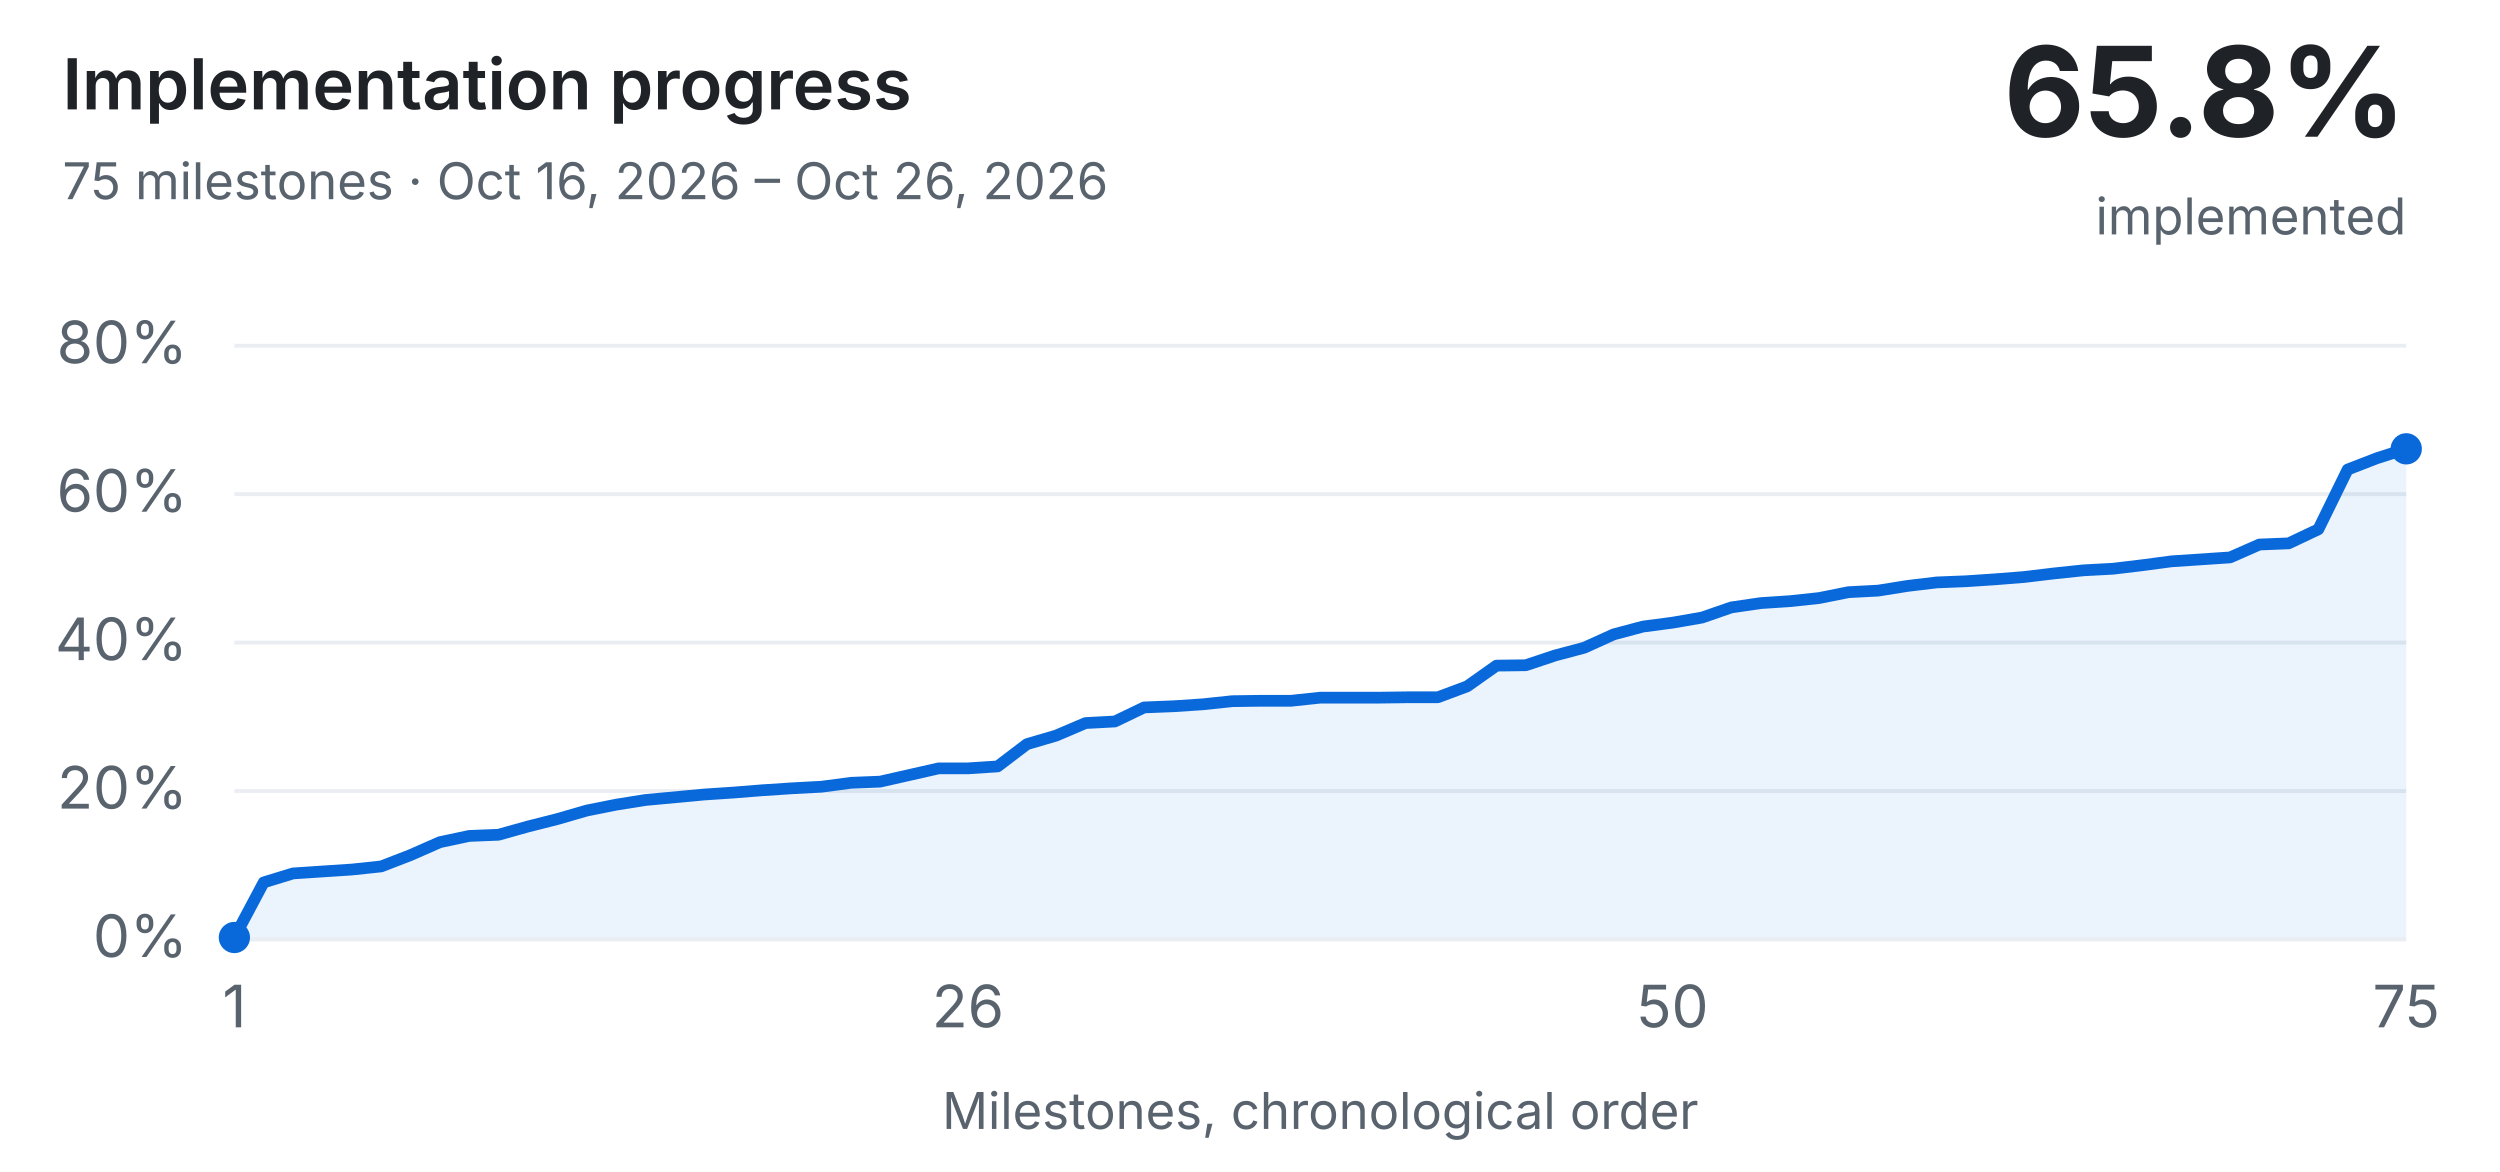
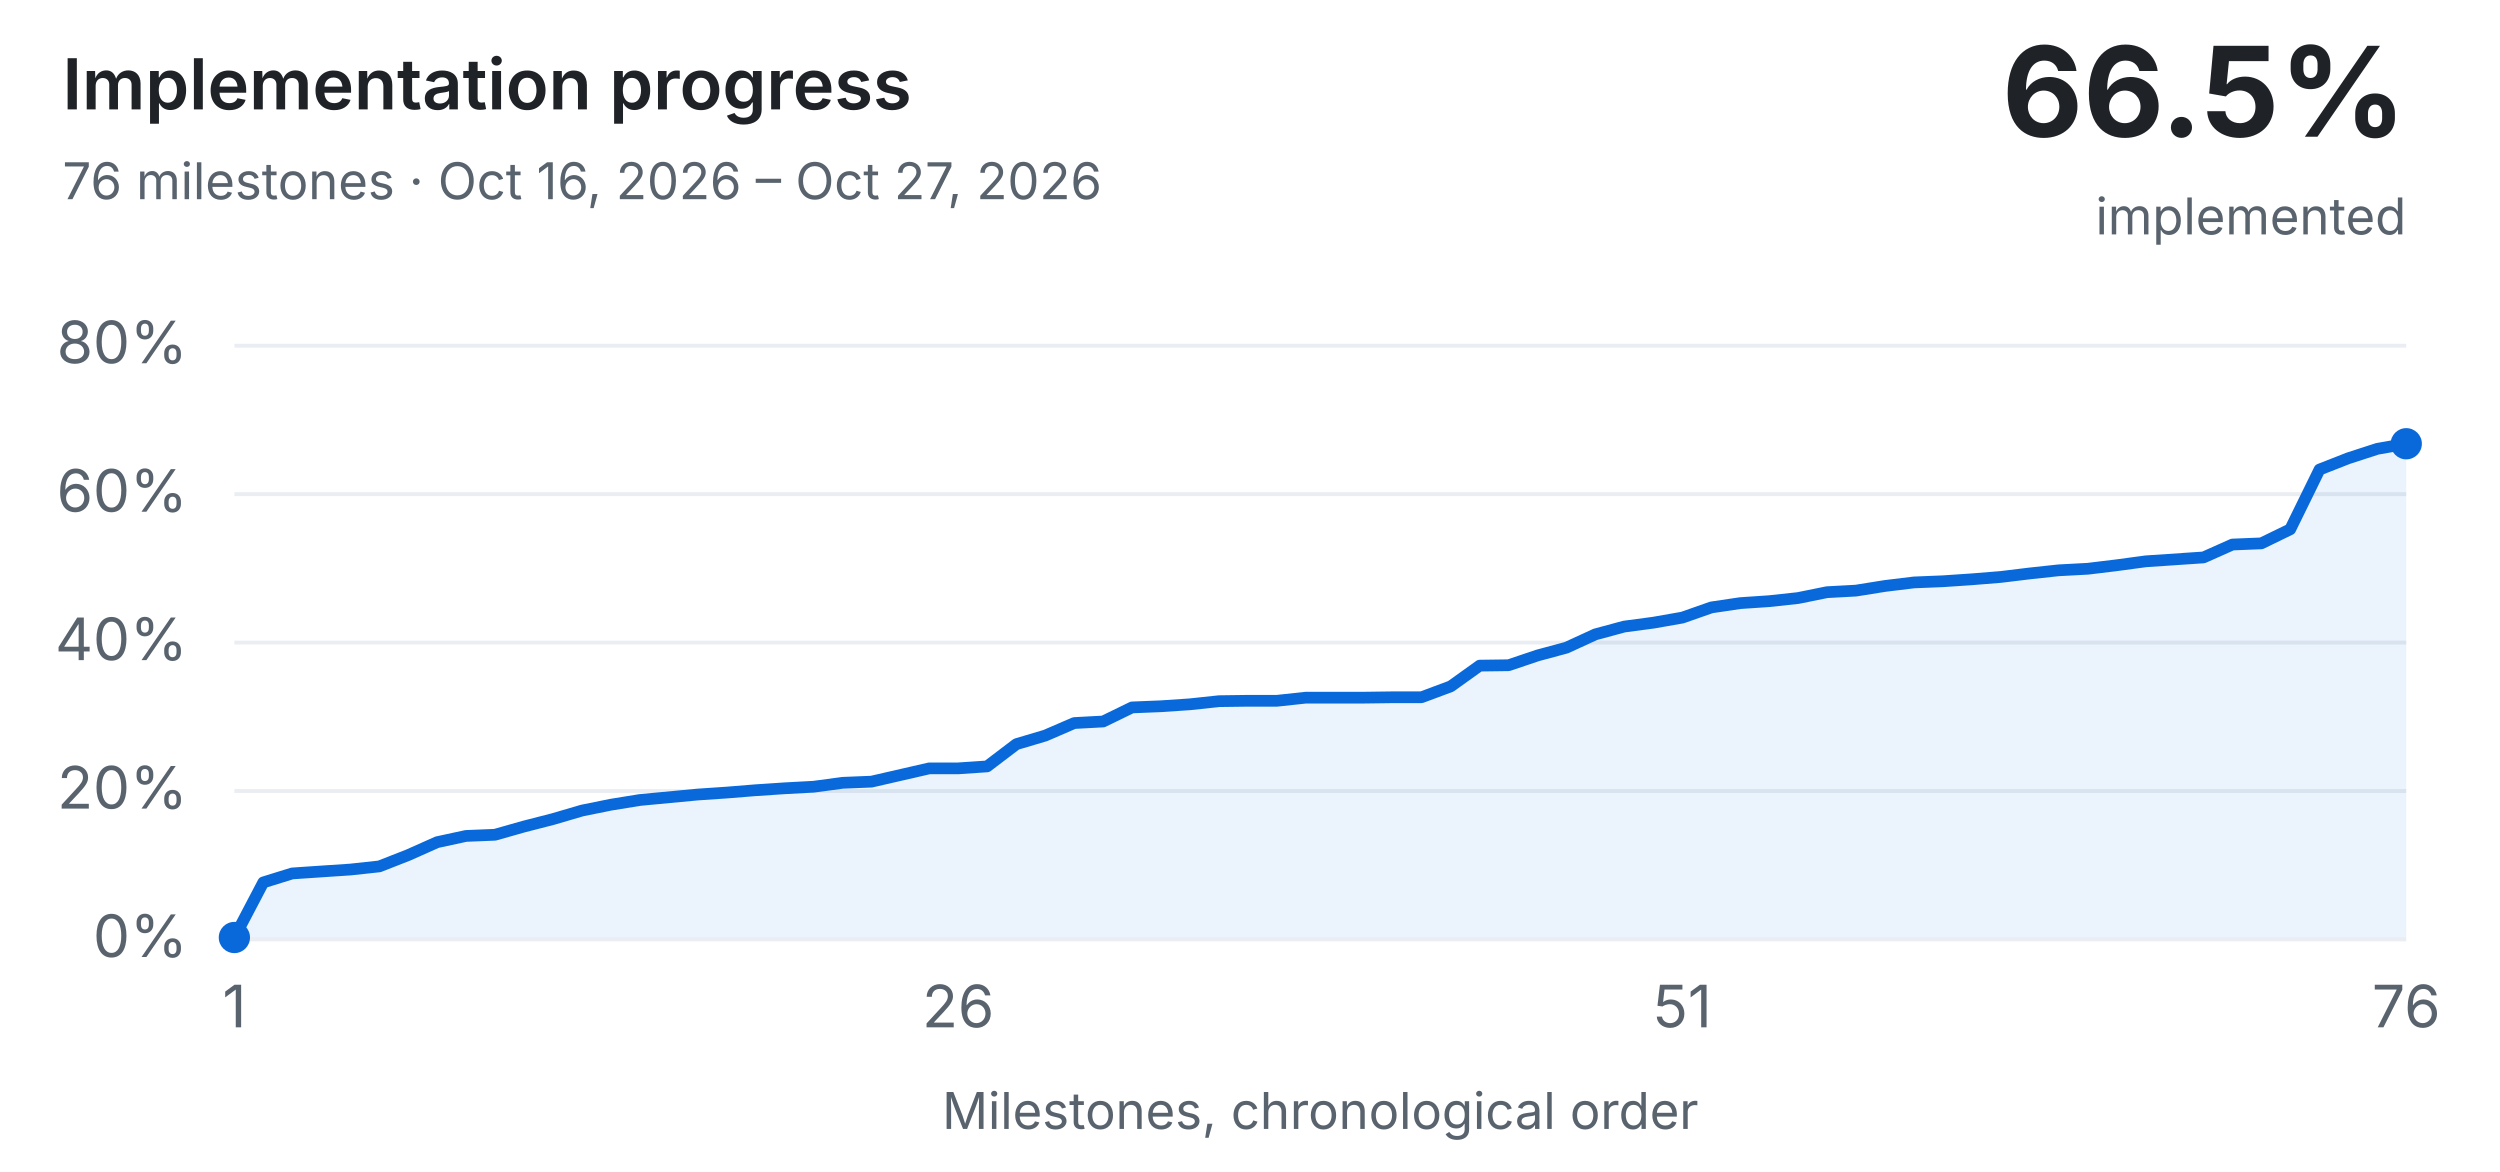
<svg xmlns="http://www.w3.org/2000/svg" width="640" height="300" viewBox="0 0 640 300" role="img" aria-labelledby="history-title history-description">
  <style>text{font:13px system-ui,-apple-system,Segoe UI,sans-serif;fill:#1f2328}.dim{fill:#59636e}.bg{fill:#eaeef2}.done{fill:#1a7f37}.part{fill:#d4a72c}.unchecked{fill:#0969da}@media (prefers-color-scheme:dark){text{fill:#e6edf3}.dim{fill:#9198a1}.bg{fill:#30363d}.done{fill:#3fb950}}</style>
  <style>
  .history-heading{font-size:18px;font-weight:600}
  .history-value{font-size:32px;font-weight:650}
  .history-axis{font-size:15px}
  .history-line{fill:none;stroke:#0969da;stroke-width:3;stroke-linecap:round;stroke-linejoin:round}
  .history-point,.history-area{fill:#0969da}
  .history-area{fill-opacity:.08}
  @media (prefers-color-scheme:dark){.history-line{stroke:#58a6ff}.history-point,.history-area{fill:#58a6ff}}
</style>
  <text class="history-heading" x="16" y="28">Implementation progress</text>
-   <text class="dim" x="16" y="51">75 milestones · Oct 16, 2026 – Oct 26, 2026</text>
-   <text class="history-value" x="616" y="35" text-anchor="end">65.8%</text>
+   <text class="dim" x="16" y="51">76 milestones · Oct 16, 2026 – Oct 27, 2026</text>
+   <text class="history-value" x="616" y="35" text-anchor="end">66.5%</text>
  <text class="dim" x="616" y="60" text-anchor="end">implemented</text>
  <rect class="bg" x="60" y="240.0" width="556" height="1" />
  <text class="dim history-axis" x="48" y="245.0" text-anchor="end">0%</text>
  <rect class="bg" x="60" y="202.0" width="556" height="1" />
  <text class="dim history-axis" x="48" y="207.0" text-anchor="end">20%</text>
  <rect class="bg" x="60" y="164.0" width="556" height="1" />
  <text class="dim history-axis" x="48" y="169.0" text-anchor="end">40%</text>
  <rect class="bg" x="60" y="126.0" width="556" height="1" />
  <text class="dim history-axis" x="48" y="131.0" text-anchor="end">60%</text>
  <rect class="bg" x="60" y="88.0" width="556" height="1" />
  <text class="dim history-axis" x="48" y="93.0" text-anchor="end">80%</text>
-   <polygon class="history-area" points="60.0,240 60.0,240.0 67.5,225.9 75.0,223.6 82.5,223.1 90.1,222.6 97.6,221.8 105.1,218.9 112.6,215.6 120.1,214.0 127.6,213.7 135.1,211.6 142.6,209.7 150.2,207.5 157.7,206.0 165.2,204.8 172.7,204.1 180.2,203.4 187.7,202.9 195.2,202.3 202.8,201.8 210.3,201.4 217.8,200.4 225.3,200.1 232.8,198.4 240.3,196.7 247.8,196.7 255.4,196.2 262.9,190.5 270.4,188.3 277.9,185.1 285.4,184.7 292.9,181.1 300.4,180.8 307.9,180.3 315.5,179.5 323.0,179.4 330.5,179.4 338.0,178.6 345.5,178.6 353.0,178.6 360.5,178.5 368.1,178.5 375.6,175.7 383.1,170.4 390.6,170.3 398.1,167.8 405.6,165.8 413.1,162.4 420.6,160.4 428.2,159.4 435.7,158.1 443.2,155.5 450.7,154.4 458.2,153.9 465.7,153.1 473.2,151.6 480.8,151.2 488.3,150.0 495.8,149.1 503.3,148.8 510.8,148.3 518.3,147.7 525.8,146.8 533.4,146.0 540.9,145.6 548.4,144.7 555.9,143.7 563.4,143.2 570.9,142.7 578.4,139.4 585.9,139.1 593.5,135.5 601.0,120.2 608.5,117.3 616.0,114.9 616.0,240" />
-   <polyline class="history-line" points="60.0,240.0 67.5,225.9 75.0,223.6 82.5,223.1 90.1,222.6 97.6,221.8 105.1,218.9 112.6,215.6 120.1,214.0 127.6,213.7 135.1,211.6 142.6,209.7 150.2,207.5 157.7,206.0 165.2,204.8 172.7,204.1 180.2,203.4 187.7,202.9 195.2,202.3 202.8,201.8 210.3,201.4 217.8,200.4 225.3,200.1 232.8,198.4 240.3,196.7 247.8,196.7 255.4,196.2 262.9,190.5 270.4,188.3 277.9,185.1 285.4,184.7 292.9,181.1 300.4,180.8 307.9,180.3 315.5,179.5 323.0,179.4 330.5,179.4 338.0,178.6 345.5,178.6 353.0,178.6 360.5,178.5 368.1,178.5 375.6,175.7 383.1,170.4 390.6,170.3 398.1,167.8 405.6,165.8 413.1,162.4 420.6,160.4 428.2,159.4 435.7,158.1 443.2,155.5 450.7,154.4 458.2,153.9 465.7,153.1 473.2,151.6 480.8,151.2 488.3,150.0 495.8,149.1 503.3,148.8 510.8,148.3 518.3,147.7 525.8,146.8 533.4,146.0 540.9,145.6 548.4,144.7 555.9,143.7 563.4,143.2 570.9,142.7 578.4,139.4 585.9,139.1 593.5,135.5 601.0,120.2 608.5,117.3 616.0,114.9" />
+   <polygon class="history-area" points="60.0,240 60.0,240.0 67.4,225.9 74.8,223.6 82.2,223.1 89.7,222.6 97.1,221.8 104.5,218.9 111.9,215.6 119.3,214.0 126.7,213.7 134.1,211.6 141.5,209.7 149.0,207.5 156.4,206.0 163.8,204.8 171.2,204.1 178.6,203.4 186.0,202.9 193.4,202.3 200.9,201.8 208.3,201.4 215.7,200.4 223.1,200.1 230.5,198.4 237.9,196.7 245.3,196.7 252.7,196.2 260.2,190.5 267.6,188.3 275.0,185.1 282.4,184.7 289.8,181.1 297.2,180.8 304.6,180.3 312.1,179.5 319.5,179.4 326.9,179.4 334.3,178.6 341.7,178.6 349.1,178.6 356.5,178.5 363.9,178.5 371.4,175.7 378.8,170.4 386.2,170.3 393.6,167.8 401.0,165.8 408.4,162.4 415.8,160.4 423.3,159.4 430.7,158.1 438.1,155.5 445.5,154.4 452.9,153.9 460.3,153.1 467.7,151.6 475.1,151.2 482.6,150.0 490.0,149.1 497.4,148.8 504.8,148.3 512.2,147.7 519.6,146.8 527.0,146.0 534.5,145.6 541.9,144.7 549.3,143.7 556.7,143.2 564.1,142.7 571.5,139.4 578.9,139.1 586.3,135.5 593.8,120.2 601.2,117.3 608.6,114.9 616.0,113.6 616.0,240" />
+   <polyline class="history-line" points="60.0,240.0 67.4,225.9 74.8,223.6 82.2,223.1 89.7,222.6 97.1,221.8 104.5,218.9 111.9,215.6 119.3,214.0 126.7,213.7 134.1,211.6 141.5,209.7 149.0,207.5 156.4,206.0 163.8,204.8 171.2,204.1 178.6,203.4 186.0,202.9 193.4,202.3 200.9,201.8 208.3,201.4 215.7,200.4 223.1,200.1 230.5,198.4 237.9,196.7 245.3,196.7 252.7,196.2 260.2,190.5 267.6,188.3 275.0,185.1 282.4,184.7 289.8,181.1 297.2,180.8 304.6,180.3 312.1,179.5 319.5,179.4 326.9,179.4 334.3,178.6 341.7,178.6 349.1,178.6 356.5,178.5 363.9,178.5 371.4,175.7 378.8,170.4 386.2,170.3 393.6,167.8 401.0,165.8 408.4,162.4 415.8,160.4 423.3,159.4 430.7,158.1 438.1,155.5 445.5,154.4 452.9,153.9 460.3,153.1 467.7,151.6 475.1,151.2 482.6,150.0 490.0,149.1 497.4,148.8 504.8,148.3 512.2,147.7 519.6,146.8 527.0,146.0 534.5,145.6 541.9,144.7 549.3,143.7 556.7,143.2 564.1,142.7 571.5,139.4 578.9,139.1 586.3,135.5 593.8,120.2 601.2,117.3 608.6,114.9 616.0,113.6" />
  <circle class="history-point" cx="60.0" cy="240.0" r="4" />
-   <circle fill="transparent" cx="67.5" cy="225.9" r="3" />
-   <circle fill="transparent" cx="75.0" cy="223.6" r="3" />
-   <circle fill="transparent" cx="82.5" cy="223.1" r="3" />
-   <circle fill="transparent" cx="90.1" cy="222.6" r="3" />
-   <circle fill="transparent" cx="97.6" cy="221.8" r="3" />
-   <circle fill="transparent" cx="105.1" cy="218.9" r="3" />
-   <circle fill="transparent" cx="112.6" cy="215.6" r="3" />
-   <circle fill="transparent" cx="120.1" cy="214.0" r="3" />
-   <circle fill="transparent" cx="127.6" cy="213.7" r="3" />
-   <circle fill="transparent" cx="135.1" cy="211.6" r="3" />
-   <circle fill="transparent" cx="142.6" cy="209.7" r="3" />
-   <circle fill="transparent" cx="150.2" cy="207.5" r="3" />
-   <circle fill="transparent" cx="157.7" cy="206.0" r="3" />
-   <circle fill="transparent" cx="165.2" cy="204.8" r="3" />
-   <circle fill="transparent" cx="172.7" cy="204.1" r="3" />
-   <circle fill="transparent" cx="180.2" cy="203.4" r="3" />
-   <circle fill="transparent" cx="187.7" cy="202.9" r="3" />
-   <circle fill="transparent" cx="195.2" cy="202.3" r="3" />
-   <circle fill="transparent" cx="202.8" cy="201.8" r="3" />
-   <circle fill="transparent" cx="210.3" cy="201.4" r="3" />
-   <circle fill="transparent" cx="217.8" cy="200.4" r="3" />
-   <circle fill="transparent" cx="225.3" cy="200.1" r="3" />
-   <circle fill="transparent" cx="232.8" cy="198.4" r="3" />
-   <circle fill="transparent" cx="240.3" cy="196.7" r="3" />
-   <circle fill="transparent" cx="247.8" cy="196.7" r="3" />
-   <circle fill="transparent" cx="255.4" cy="196.2" r="3" />
-   <circle fill="transparent" cx="262.9" cy="190.5" r="3" />
-   <circle fill="transparent" cx="270.4" cy="188.3" r="3" />
-   <circle fill="transparent" cx="277.9" cy="185.1" r="3" />
-   <circle fill="transparent" cx="285.4" cy="184.7" r="3" />
-   <circle fill="transparent" cx="292.9" cy="181.1" r="3" />
-   <circle fill="transparent" cx="300.4" cy="180.8" r="3" />
-   <circle fill="transparent" cx="307.9" cy="180.3" r="3" />
-   <circle fill="transparent" cx="315.5" cy="179.5" r="3" />
-   <circle fill="transparent" cx="323.0" cy="179.4" r="3" />
-   <circle fill="transparent" cx="330.5" cy="179.4" r="3" />
-   <circle fill="transparent" cx="338.0" cy="178.6" r="3" />
-   <circle fill="transparent" cx="345.5" cy="178.6" r="3" />
-   <circle fill="transparent" cx="353.0" cy="178.6" r="3" />
-   <circle fill="transparent" cx="360.5" cy="178.5" r="3" />
-   <circle fill="transparent" cx="368.1" cy="178.5" r="3" />
-   <circle fill="transparent" cx="375.6" cy="175.7" r="3" />
-   <circle fill="transparent" cx="383.1" cy="170.4" r="3" />
-   <circle fill="transparent" cx="390.6" cy="170.3" r="3" />
-   <circle fill="transparent" cx="398.1" cy="167.8" r="3" />
-   <circle fill="transparent" cx="405.6" cy="165.8" r="3" />
-   <circle fill="transparent" cx="413.1" cy="162.4" r="3" />
-   <circle fill="transparent" cx="420.6" cy="160.4" r="3" />
-   <circle fill="transparent" cx="428.2" cy="159.4" r="3" />
-   <circle fill="transparent" cx="435.7" cy="158.1" r="3" />
-   <circle fill="transparent" cx="443.2" cy="155.5" r="3" />
-   <circle fill="transparent" cx="450.7" cy="154.4" r="3" />
-   <circle fill="transparent" cx="458.2" cy="153.9" r="3" />
-   <circle fill="transparent" cx="465.7" cy="153.1" r="3" />
-   <circle fill="transparent" cx="473.2" cy="151.6" r="3" />
-   <circle fill="transparent" cx="480.8" cy="151.2" r="3" />
-   <circle fill="transparent" cx="488.3" cy="150.0" r="3" />
-   <circle fill="transparent" cx="495.8" cy="149.1" r="3" />
-   <circle fill="transparent" cx="503.3" cy="148.8" r="3" />
-   <circle fill="transparent" cx="510.8" cy="148.3" r="3" />
-   <circle fill="transparent" cx="518.3" cy="147.7" r="3" />
-   <circle fill="transparent" cx="525.8" cy="146.8" r="3" />
-   <circle fill="transparent" cx="533.4" cy="146.0" r="3" />
-   <circle fill="transparent" cx="540.9" cy="145.6" r="3" />
-   <circle fill="transparent" cx="548.4" cy="144.7" r="3" />
-   <circle fill="transparent" cx="555.9" cy="143.7" r="3" />
-   <circle fill="transparent" cx="563.4" cy="143.2" r="3" />
-   <circle fill="transparent" cx="570.9" cy="142.7" r="3" />
-   <circle fill="transparent" cx="578.4" cy="139.4" r="3" />
-   <circle fill="transparent" cx="585.9" cy="139.1" r="3" />
-   <circle fill="transparent" cx="593.5" cy="135.5" r="3" />
-   <circle fill="transparent" cx="601.0" cy="120.2" r="3" />
-   <circle fill="transparent" cx="608.5" cy="117.3" r="3" />
-   <circle class="history-point" cx="616.0" cy="114.9" r="4" />
+   <circle fill="transparent" cx="67.4" cy="225.9" r="3" />
+   <circle fill="transparent" cx="74.8" cy="223.6" r="3" />
+   <circle fill="transparent" cx="82.2" cy="223.1" r="3" />
+   <circle fill="transparent" cx="89.7" cy="222.6" r="3" />
+   <circle fill="transparent" cx="97.1" cy="221.8" r="3" />
+   <circle fill="transparent" cx="104.5" cy="218.9" r="3" />
+   <circle fill="transparent" cx="111.9" cy="215.6" r="3" />
+   <circle fill="transparent" cx="119.3" cy="214.0" r="3" />
+   <circle fill="transparent" cx="126.7" cy="213.7" r="3" />
+   <circle fill="transparent" cx="134.1" cy="211.6" r="3" />
+   <circle fill="transparent" cx="141.5" cy="209.7" r="3" />
+   <circle fill="transparent" cx="149.0" cy="207.5" r="3" />
+   <circle fill="transparent" cx="156.4" cy="206.0" r="3" />
+   <circle fill="transparent" cx="163.8" cy="204.8" r="3" />
+   <circle fill="transparent" cx="171.2" cy="204.1" r="3" />
+   <circle fill="transparent" cx="178.6" cy="203.4" r="3" />
+   <circle fill="transparent" cx="186.0" cy="202.9" r="3" />
+   <circle fill="transparent" cx="193.4" cy="202.3" r="3" />
+   <circle fill="transparent" cx="200.9" cy="201.8" r="3" />
+   <circle fill="transparent" cx="208.3" cy="201.4" r="3" />
+   <circle fill="transparent" cx="215.7" cy="200.4" r="3" />
+   <circle fill="transparent" cx="223.1" cy="200.1" r="3" />
+   <circle fill="transparent" cx="230.5" cy="198.4" r="3" />
+   <circle fill="transparent" cx="237.9" cy="196.7" r="3" />
+   <circle fill="transparent" cx="245.3" cy="196.7" r="3" />
+   <circle fill="transparent" cx="252.7" cy="196.2" r="3" />
+   <circle fill="transparent" cx="260.2" cy="190.5" r="3" />
+   <circle fill="transparent" cx="267.6" cy="188.3" r="3" />
+   <circle fill="transparent" cx="275.0" cy="185.1" r="3" />
+   <circle fill="transparent" cx="282.4" cy="184.7" r="3" />
+   <circle fill="transparent" cx="289.8" cy="181.1" r="3" />
+   <circle fill="transparent" cx="297.2" cy="180.8" r="3" />
+   <circle fill="transparent" cx="304.6" cy="180.3" r="3" />
+   <circle fill="transparent" cx="312.1" cy="179.5" r="3" />
+   <circle fill="transparent" cx="319.5" cy="179.4" r="3" />
+   <circle fill="transparent" cx="326.9" cy="179.4" r="3" />
+   <circle fill="transparent" cx="334.3" cy="178.6" r="3" />
+   <circle fill="transparent" cx="341.7" cy="178.6" r="3" />
+   <circle fill="transparent" cx="349.1" cy="178.6" r="3" />
+   <circle fill="transparent" cx="356.5" cy="178.5" r="3" />
+   <circle fill="transparent" cx="363.9" cy="178.5" r="3" />
+   <circle fill="transparent" cx="371.4" cy="175.7" r="3" />
+   <circle fill="transparent" cx="378.8" cy="170.4" r="3" />
+   <circle fill="transparent" cx="386.2" cy="170.3" r="3" />
+   <circle fill="transparent" cx="393.6" cy="167.8" r="3" />
+   <circle fill="transparent" cx="401.0" cy="165.8" r="3" />
+   <circle fill="transparent" cx="408.4" cy="162.4" r="3" />
+   <circle fill="transparent" cx="415.8" cy="160.4" r="3" />
+   <circle fill="transparent" cx="423.3" cy="159.4" r="3" />
+   <circle fill="transparent" cx="430.7" cy="158.1" r="3" />
+   <circle fill="transparent" cx="438.1" cy="155.5" r="3" />
+   <circle fill="transparent" cx="445.5" cy="154.4" r="3" />
+   <circle fill="transparent" cx="452.9" cy="153.9" r="3" />
+   <circle fill="transparent" cx="460.3" cy="153.1" r="3" />
+   <circle fill="transparent" cx="467.7" cy="151.6" r="3" />
+   <circle fill="transparent" cx="475.1" cy="151.2" r="3" />
+   <circle fill="transparent" cx="482.6" cy="150.0" r="3" />
+   <circle fill="transparent" cx="490.0" cy="149.1" r="3" />
+   <circle fill="transparent" cx="497.4" cy="148.8" r="3" />
+   <circle fill="transparent" cx="504.8" cy="148.3" r="3" />
+   <circle fill="transparent" cx="512.2" cy="147.7" r="3" />
+   <circle fill="transparent" cx="519.6" cy="146.8" r="3" />
+   <circle fill="transparent" cx="527.0" cy="146.0" r="3" />
+   <circle fill="transparent" cx="534.5" cy="145.6" r="3" />
+   <circle fill="transparent" cx="541.9" cy="144.7" r="3" />
+   <circle fill="transparent" cx="549.3" cy="143.7" r="3" />
+   <circle fill="transparent" cx="556.7" cy="143.2" r="3" />
+   <circle fill="transparent" cx="564.1" cy="142.7" r="3" />
+   <circle fill="transparent" cx="571.5" cy="139.4" r="3" />
+   <circle fill="transparent" cx="578.9" cy="139.1" r="3" />
+   <circle fill="transparent" cx="586.3" cy="135.5" r="3" />
+   <circle fill="transparent" cx="593.8" cy="120.2" r="3" />
+   <circle fill="transparent" cx="601.2" cy="117.3" r="3" />
+   <circle fill="transparent" cx="608.6" cy="114.9" r="3" />
+   <circle class="history-point" cx="616.0" cy="113.6" r="4" />
  <text class="dim history-axis" x="60.0" y="263" text-anchor="middle">1</text>
-   <text class="dim history-axis" x="247.8" y="263" text-anchor="middle">26</text>
-   <text class="dim history-axis" x="428.2" y="263" text-anchor="middle">50</text>
-   <text class="dim history-axis" x="616.0" y="263" text-anchor="middle">75</text>
+   <text class="dim history-axis" x="245.3" y="263" text-anchor="middle">26</text>
+   <text class="dim history-axis" x="430.7" y="263" text-anchor="middle">51</text>
+   <text class="dim history-axis" x="616.0" y="263" text-anchor="middle">76</text>
  <text class="dim" x="338" y="289" text-anchor="middle">Milestones, chronological order</text>
</svg>
